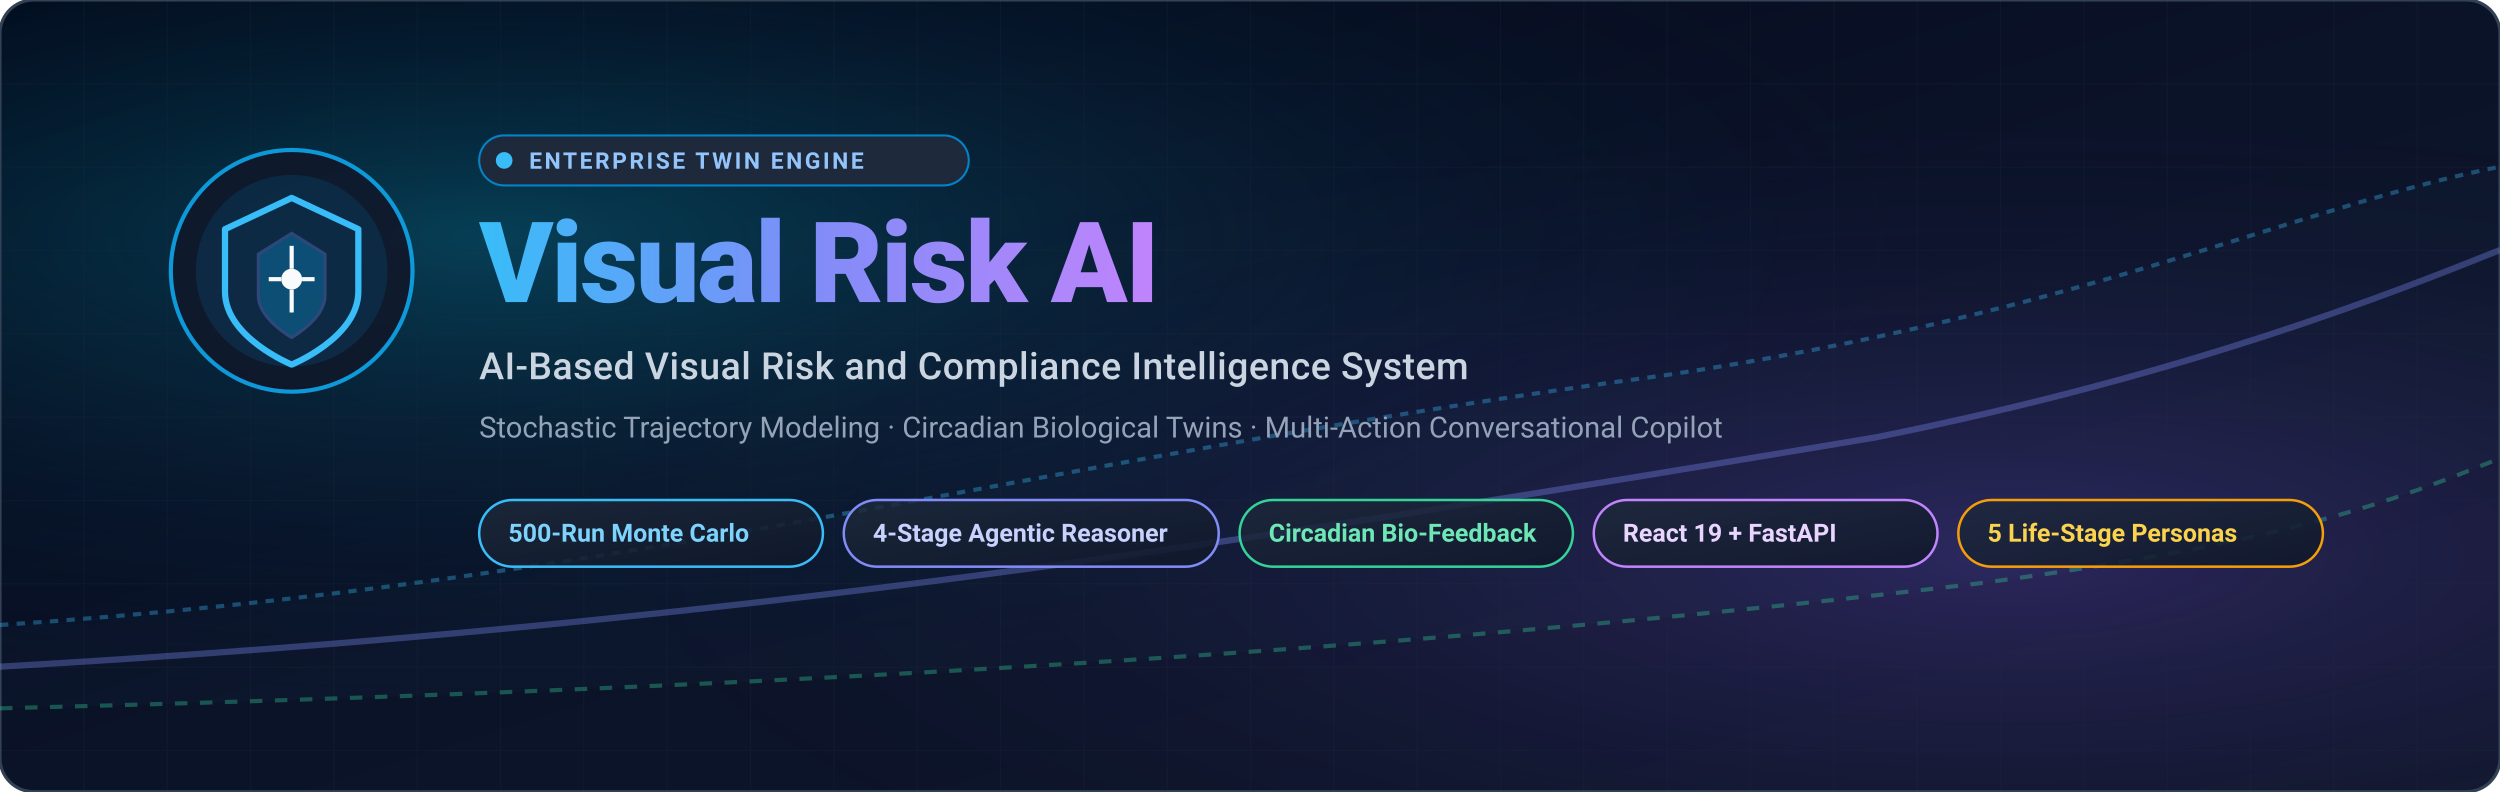
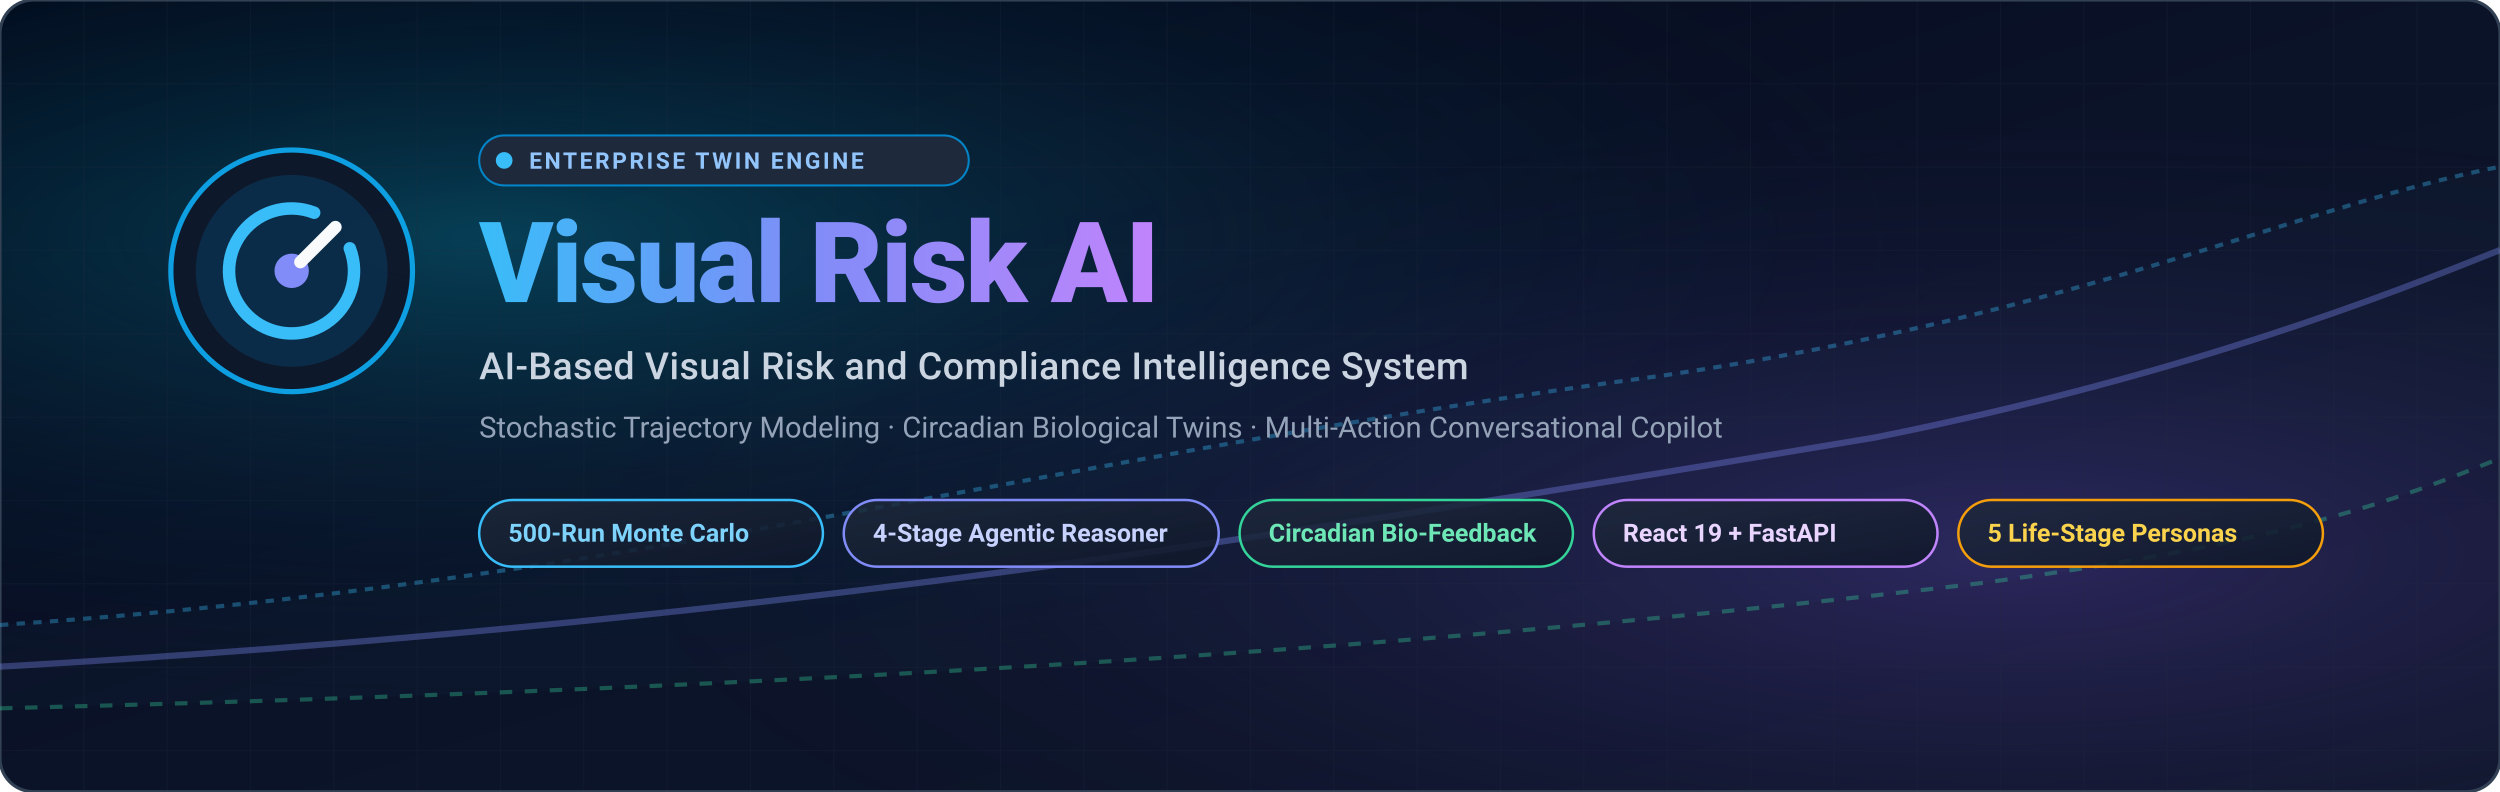
<svg xmlns="http://www.w3.org/2000/svg" viewBox="0 0 1200 380" width="100%" height="100%">
  <defs>
    <linearGradient id="bgGrad" x1="0%" y1="0%" x2="100%" y2="100%">
      <stop offset="0%" stop-color="#020617" />
      <stop offset="50%" stop-color="#0b1329" />
      <stop offset="100%" stop-color="#0f172a" />
    </linearGradient>
    <radialGradient id="cyanGlow" cx="20%" cy="30%" r="60%">
      <stop offset="0%" stop-color="#06b6d4" stop-opacity="0.3" />
      <stop offset="100%" stop-color="#020617" stop-opacity="0" />
    </radialGradient>
    <radialGradient id="purpleGlow" cx="80%" cy="70%" r="60%">
      <stop offset="0%" stop-color="#8b5cf6" stop-opacity="0.25" />
      <stop offset="100%" stop-color="#020617" stop-opacity="0" />
    </radialGradient>
    <linearGradient id="titleGrad" x1="0%" y1="0%" x2="100%" y2="0%">
      <stop offset="0%" stop-color="#38bdf8" />
      <stop offset="50%" stop-color="#818cf8" />
      <stop offset="100%" stop-color="#c084fc" />
    </linearGradient>
    <pattern id="grid" width="40" height="40" patternUnits="userSpaceOnUse">
      <path d="M 40 0 L 0 0 0 40" fill="none" stroke="#1e293b" stroke-width="0.75" opacity="0.6" />
    </pattern>
    <linearGradient id="cardBg" x1="0%" y1="0%" x2="100%" y2="100%">
      <stop offset="0%" stop-color="#1e293b" stop-opacity="0.8" />
      <stop offset="100%" stop-color="#0f172a" stop-opacity="0.9" />
    </linearGradient>
  </defs>
  <rect width="1200" height="380" fill="url(#bgGrad)" rx="16" />
  <rect width="1200" height="380" fill="url(#cyanGlow)" rx="16" />
  <rect width="1200" height="380" fill="url(#purpleGlow)" rx="16" />
  <rect width="1200" height="380" fill="url(#grid)" opacity="0.5" rx="16" />
  <rect width="1200" height="380" fill="none" stroke="#334155" stroke-width="1.5" rx="16" />
  <g opacity="0.35">
    <path d="M 0 300 C 300 280, 500 220, 800 180 C 1000 150, 1100 100, 1200 80" fill="none" stroke="#38bdf8" stroke-width="2" stroke-dasharray="4,4" />
    <path d="M 0 320 C 350 300, 600 260, 900 210 C 1050 180, 1150 140, 1200 120" fill="none" stroke="#818cf8" stroke-width="3" />
    <path d="M 0 340 C 400 330, 700 310, 950 280 C 1100 260, 1150 240, 1200 220" fill="none" stroke="#34d399" stroke-width="2" stroke-dasharray="6,6" />
    <path d="M 0 300 C 300 280, 500 220, 800 180 C 1000 150, 1100 100, 1200 80 L 1200 220 C 1150 240, 1100 260, 950 280 C 700 310, 400 330, 0 340 Z" fill="#38bdf8" opacity="0.05" />
  </g>
  <g transform="translate(80, 70)">
-     <circle cx="60" cy="60" r="58" fill="#0f172a" stroke="#0ea5e9" stroke-width="2" opacity="0.9" />
-     <circle cx="60" cy="60" r="46" fill="#0369a1" opacity="0.2" />
-     <path d="M 60 25 L 92 40 L 92 70 C 92 92 60 105 60 105 C 60 105 28 92 28 70 L 28 40 Z" fill="none" stroke="#38bdf8" stroke-width="3" stroke-linecap="round" stroke-linejoin="round" />
-     <path d="M 60 42 L 76 52 L 76 72 C 76 83 60 92 60 92 C 60 92 44 83 44 72 L 44 52 Z" fill="#0ea5e9" opacity="0.3" stroke="#818cf8" stroke-width="1.5" />
-     <circle cx="60" cy="64" r="5" fill="#f8fafc" />
-     <line x1="60" y1="48" x2="60" y2="59" stroke="#f8fafc" stroke-width="2" />
-     <line x1="60" y1="69" x2="60" y2="80" stroke="#f8fafc" stroke-width="2" />
-     <line x1="49" y1="64" x2="55" y2="64" stroke="#f8fafc" stroke-width="2" />
-     <line x1="65" y1="64" x2="71" y2="64" stroke="#f8fafc" stroke-width="2" />
+     <circle cx="60" cy="60" r="58" fill="#0f172a" stroke="#0ea5e9" stroke-width="2.5" opacity="0.95" />
+     <circle cx="60" cy="60" r="46" fill="#0369a1" opacity="0.25" />
+     <g transform="translate(24, 24) scale(3)">
+       <path d="M15.6 2.7a10 10 0 1 0 5.7 5.7" fill="none" stroke="#38bdf8" stroke-width="2" stroke-linecap="round" stroke-linejoin="round" />
+       <circle cx="12" cy="12" r="2" fill="#818cf8" stroke="#818cf8" stroke-width="1.5" />
+       <path d="M13.4 10.6 19 5" stroke="#f8fafc" stroke-width="2" stroke-linecap="round" stroke-linejoin="round" />
+     </g>
  </g>
  <g transform="translate(230, 60)">
    <rect x="0" y="5" width="235" height="24" rx="12" fill="#1e293b" stroke="#0284c7" stroke-width="1" />
    <circle cx="12" cy="17" r="4" fill="#38bdf8" />
    <text x="24" y="21" font-family="-apple-system, BlinkMacSystemFont, 'Segoe UI', Roboto, Helvetica, Arial, sans-serif" font-size="11" font-weight="700" fill="#93c5fd" letter-spacing="1.2">ENTERPRISE TWIN ENGINE</text>
    <text x="0" y="85" font-family="-apple-system, BlinkMacSystemFont, 'Segoe UI', Roboto, Helvetica, Arial, sans-serif" font-size="54" font-weight="900" fill="url(#titleGrad)" letter-spacing="-1">Visual Risk AI</text>
    <text x="0" y="122" font-family="-apple-system, BlinkMacSystemFont, 'Segoe UI', Roboto, Helvetica, Arial, sans-serif" font-size="18" font-weight="500" fill="#cbd5e1" letter-spacing="0.2">AI-Based Visual Risk and Compliance Intelligence System</text>
    <text x="0" y="150" font-family="-apple-system, BlinkMacSystemFont, 'Segoe UI', Roboto, Helvetica, Arial, sans-serif" font-size="14" font-weight="400" fill="#94a3b8">Stochastic Trajectory Modeling · Circadian Biological Twins · Multi-Action Conversational Copilot</text>
    <g transform="translate(0, 180)">
      <rect x="0" y="0" width="165" height="32" rx="16" fill="url(#cardBg)" stroke="#38bdf8" stroke-width="1.2" />
      <text x="14" y="20" font-family="-apple-system, BlinkMacSystemFont, 'Segoe UI', Roboto, Helvetica, Arial, sans-serif" font-size="12" font-weight="600" fill="#7dd3fc">500-Run Monte Carlo</text>
      <rect x="175" y="0" width="180" height="32" rx="16" fill="url(#cardBg)" stroke="#818cf8" stroke-width="1.2" />
      <text x="189" y="20" font-family="-apple-system, BlinkMacSystemFont, 'Segoe UI', Roboto, Helvetica, Arial, sans-serif" font-size="12" font-weight="600" fill="#c7d2fe">4-Stage Agentic Reasoner</text>
      <rect x="365" y="0" width="160" height="32" rx="16" fill="url(#cardBg)" stroke="#34d399" stroke-width="1.2" />
      <text x="379" y="20" font-family="-apple-system, BlinkMacSystemFont, 'Segoe UI', Roboto, Helvetica, Arial, sans-serif" font-size="12" font-weight="600" fill="#6ee7b7">Circadian Bio-Feedback</text>
      <rect x="535" y="0" width="165" height="32" rx="16" fill="url(#cardBg)" stroke="#c084fc" stroke-width="1.2" />
      <text x="549" y="20" font-family="-apple-system, BlinkMacSystemFont, 'Segoe UI', Roboto, Helvetica, Arial, sans-serif" font-size="12" font-weight="600" fill="#e9d5ff">React 19 + FastAPI</text>
      <rect x="710" y="0" width="175" height="32" rx="16" fill="url(#cardBg)" stroke="#f59e0b" stroke-width="1.2" />
      <text x="724" y="20" font-family="-apple-system, BlinkMacSystemFont, 'Segoe UI', Roboto, Helvetica, Arial, sans-serif" font-size="12" font-weight="600" fill="#fcd34d">5 Life-Stage Personas</text>
    </g>
  </g>
</svg>
